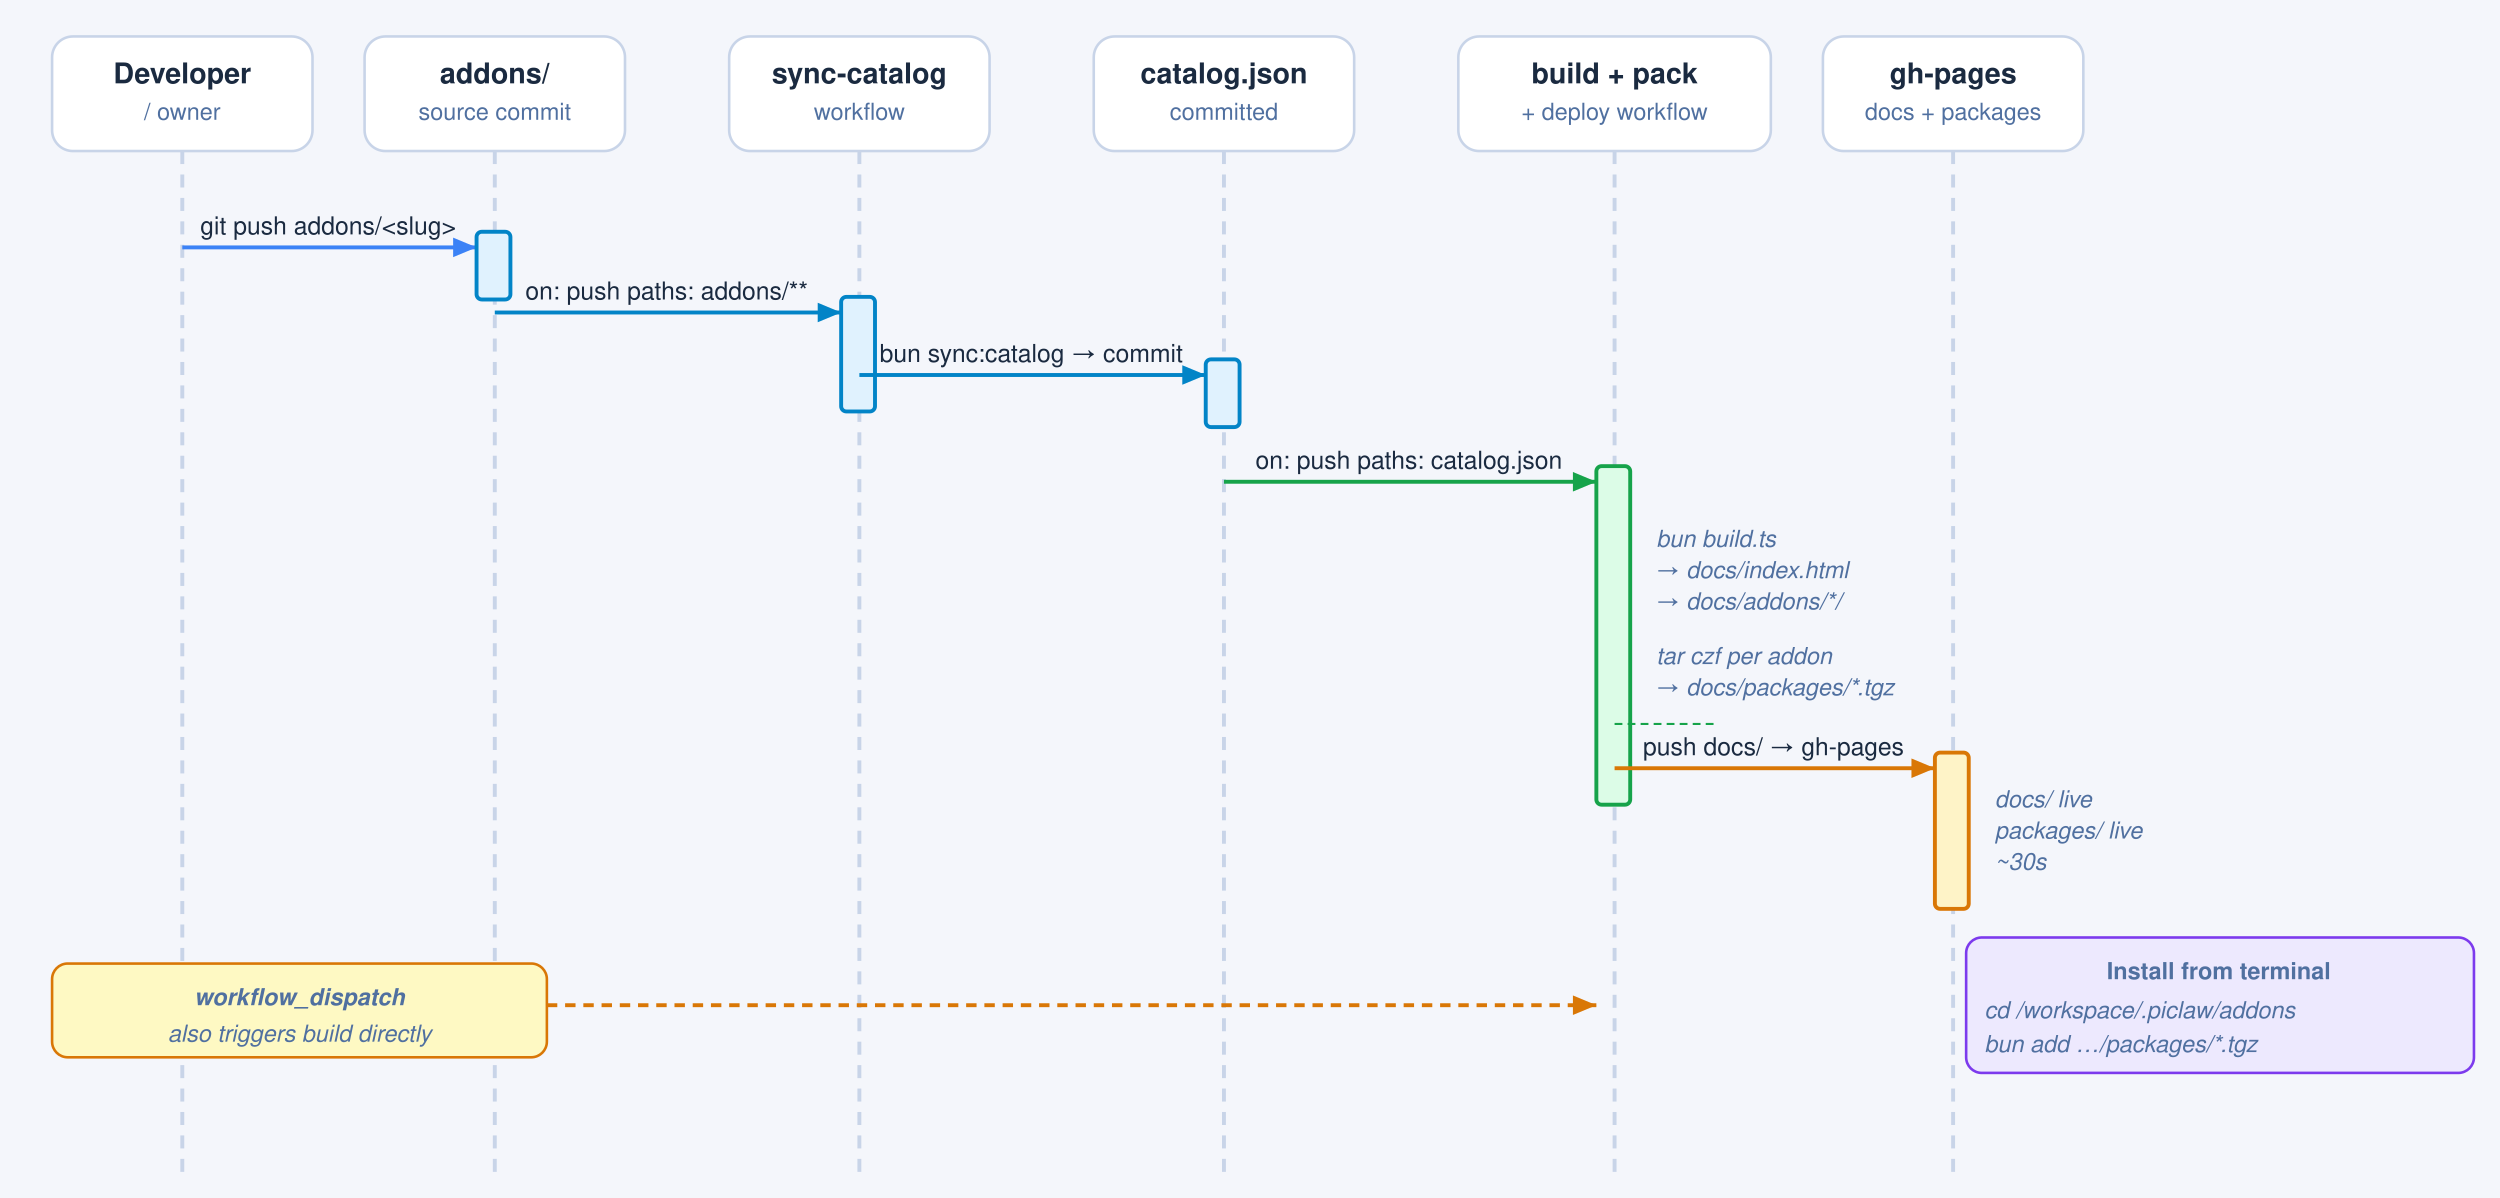
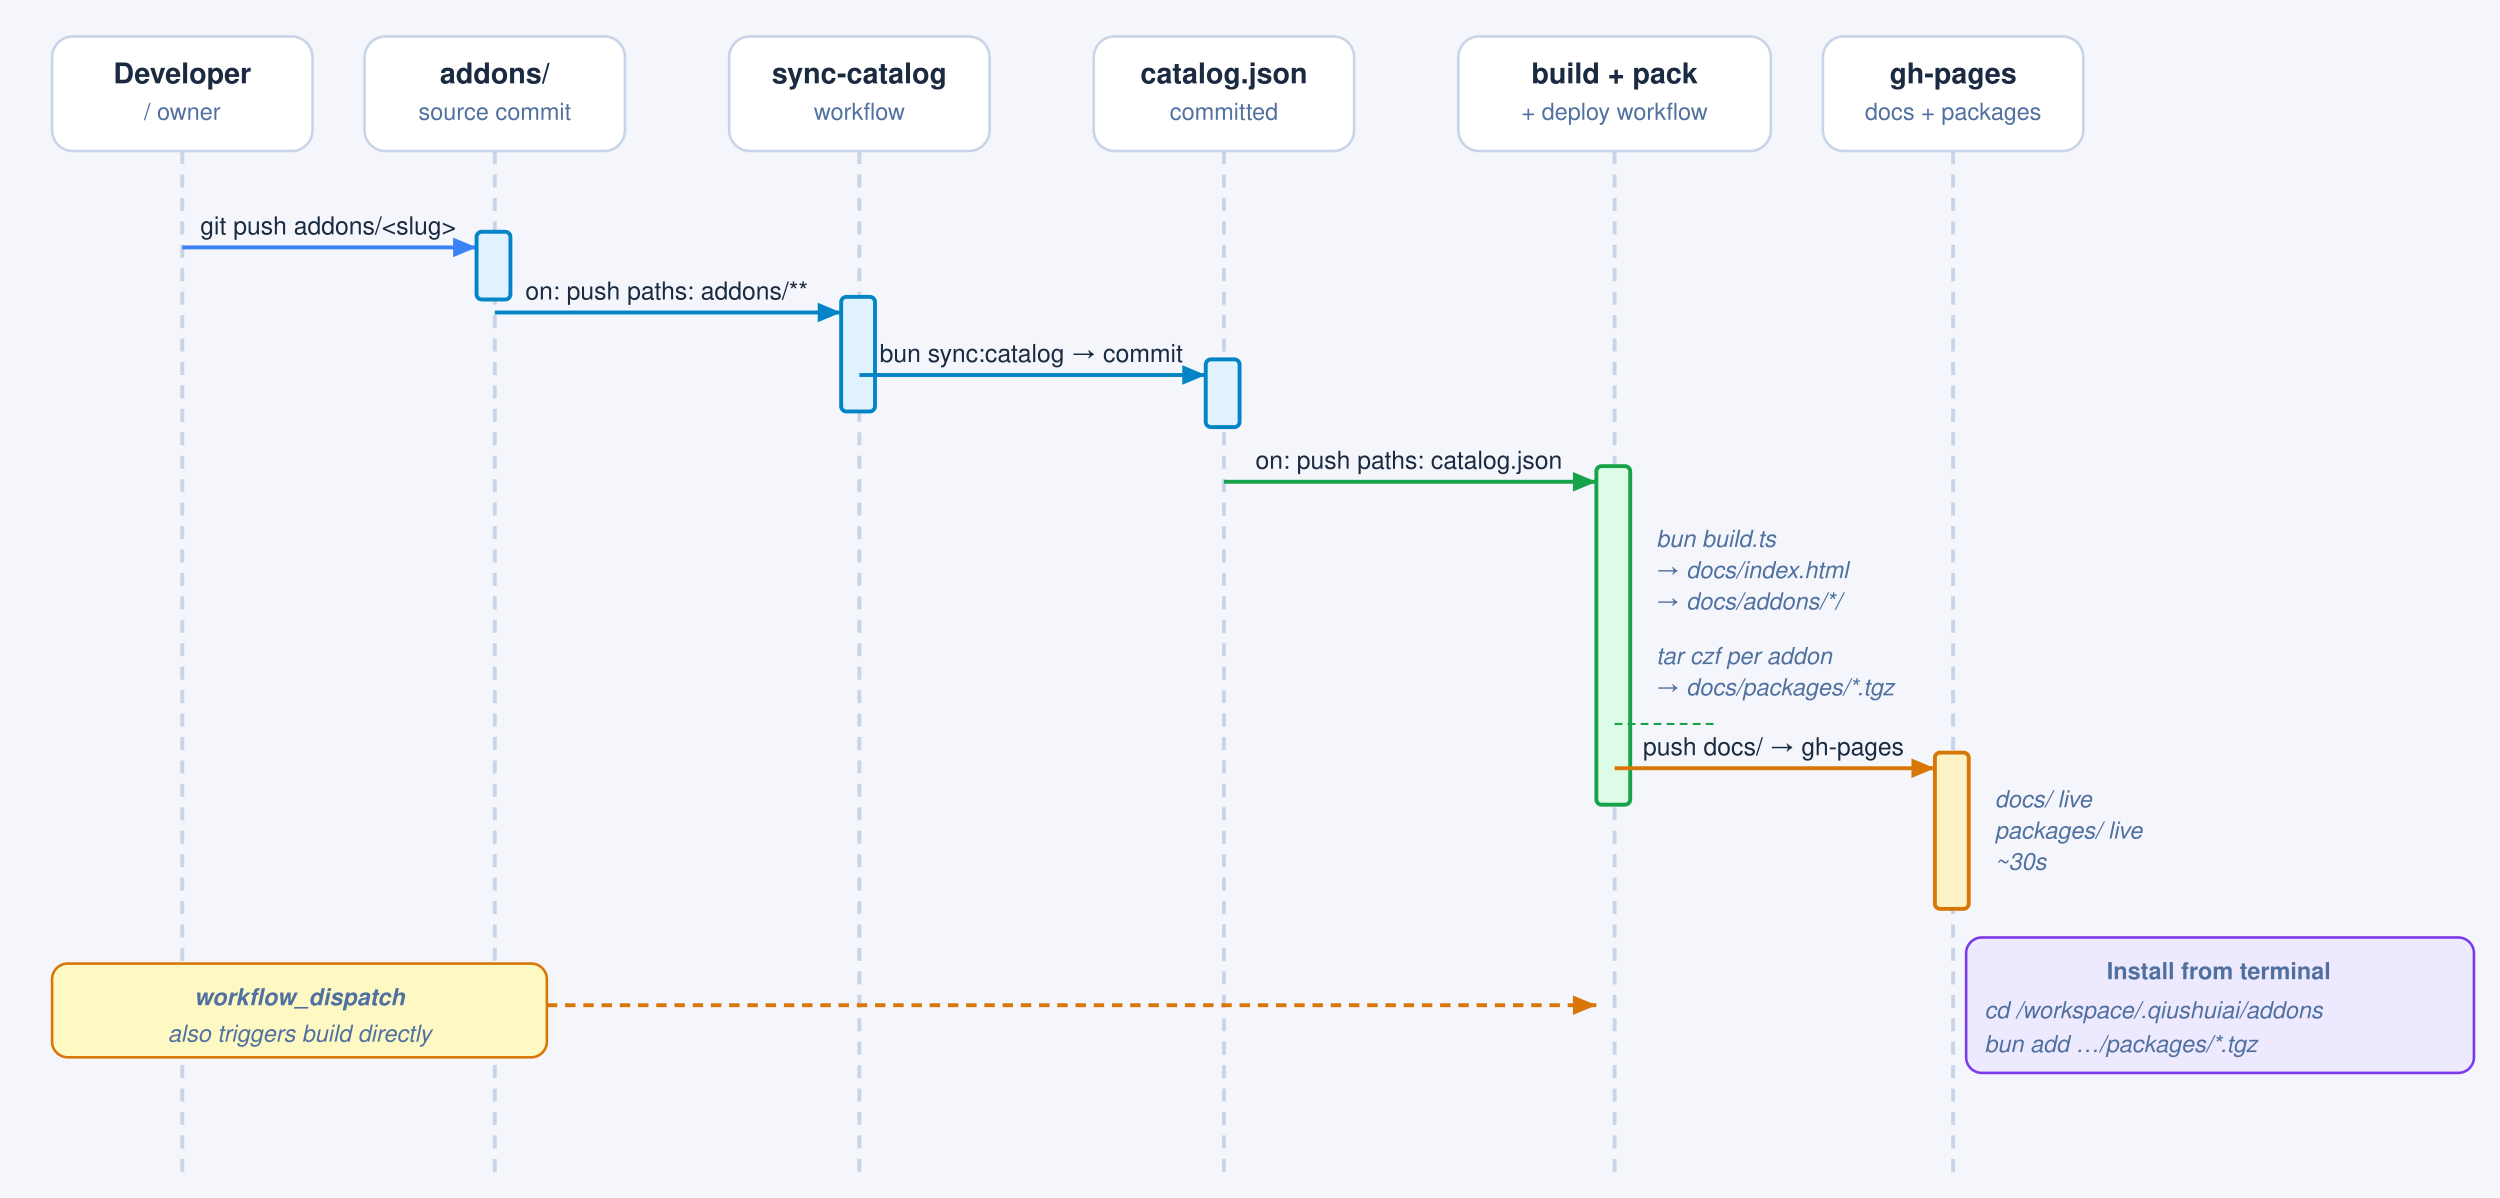
<svg xmlns="http://www.w3.org/2000/svg" viewBox="0 0 960 460" font-family="-apple-system,'Segoe UI',Helvetica,sans-serif">
  <style>
    .bg   { fill:#f4f6fb }
    .lane { fill:#fff; stroke:#c8d4e8; stroke-width:1 }
    .lbl  { font-size:11px; font-weight:700; fill:#1a2a40; text-anchor:middle }
    .sub  { font-size:9px; fill:#5070a0; text-anchor:middle }
    .life { stroke:#c8d4e8; stroke-width:1.5; stroke-dasharray:5,4 }
    .act2 { fill:#e0f2fe; stroke:#0284c7; stroke-width:1.5 }
    .act3 { fill:#dcfce7; stroke:#16a34a; stroke-width:1.5 }
    .act4 { fill:#fef3c7; stroke:#d97706; stroke-width:1.5 }
    .act5 { fill:#ede9fe; stroke:#7c3aed; stroke-width:1.5 }
    .msg  { font-size:9.5px; fill:#1a2a40 }
    .note { font-size:9px; fill:#5070a0; font-style:italic }
  </style>
  <defs>
    <marker id="a1" markerWidth="7" markerHeight="7" refX="6" refY="3.5" orient="auto">
      <path d="M0,1 L6,3.5 L0,6z" fill="#3b82f6" />
    </marker>
    <marker id="a2" markerWidth="7" markerHeight="7" refX="6" refY="3.5" orient="auto">
      <path d="M0,1 L6,3.5 L0,6z" fill="#0284c7" />
    </marker>
    <marker id="a3" markerWidth="7" markerHeight="7" refX="6" refY="3.5" orient="auto">
      <path d="M0,1 L6,3.5 L0,6z" fill="#16a34a" />
    </marker>
    <marker id="a4" markerWidth="7" markerHeight="7" refX="6" refY="3.5" orient="auto">
      <path d="M0,1 L6,3.5 L0,6z" fill="#d97706" />
    </marker>
    <marker id="a5" markerWidth="7" markerHeight="7" refX="6" refY="3.5" orient="auto">
      <path d="M0,1 L6,3.5 L0,6z" fill="#7c3aed" />
    </marker>
  </defs>
  <rect class="bg" width="960" height="460" />
  <rect x="20" y="14" width="100" height="44" rx="8" class="lane" />
  <text x="70" y="32" class="lbl">Developer</text>
  <text x="70" y="46" class="sub">/ owner</text>
  <rect x="140" y="14" width="100" height="44" rx="8" class="lane" />
  <text x="190" y="32" class="lbl">addons/</text>
  <text x="190" y="46" class="sub">source commit</text>
  <rect x="280" y="14" width="100" height="44" rx="8" class="lane" />
  <text x="330" y="32" class="lbl">sync-catalog</text>
  <text x="330" y="46" class="sub">workflow</text>
  <rect x="420" y="14" width="100" height="44" rx="8" class="lane" />
  <text x="470" y="32" class="lbl">catalog.json</text>
  <text x="470" y="46" class="sub">committed</text>
  <rect x="560" y="14" width="120" height="44" rx="8" class="lane" />
  <text x="620" y="32" class="lbl">build + pack</text>
  <text x="620" y="46" class="sub">+ deploy workflow</text>
  <rect x="700" y="14" width="100" height="44" rx="8" class="lane" />
  <text x="750" y="32" class="lbl">gh-pages</text>
  <text x="750" y="46" class="sub">docs + packages</text>
  <line x1="70" y1="58" x2="70" y2="450" class="life" />
  <line x1="190" y1="58" x2="190" y2="450" class="life" />
  <line x1="330" y1="58" x2="330" y2="450" class="life" />
  <line x1="470" y1="58" x2="470" y2="450" class="life" />
  <line x1="620" y1="58" x2="620" y2="450" class="life" />
  <line x1="750" y1="58" x2="750" y2="450" class="life" />
  <line x1="70" y1="95" x2="183" y2="95" stroke="#3b82f6" fill="none" stroke-width="1.5" marker-end="url(#a1)" />
  <text x="126" y="90" class="msg" text-anchor="middle">git push addons/&lt;slug&gt;</text>
  <rect x="183" y="89" width="13" height="26" rx="2" class="act2" />
  <line x1="190" y1="120" x2="323" y2="120" stroke="#0284c7" fill="none" stroke-width="1.5" marker-end="url(#a2)" />
  <text x="256" y="115" class="msg" text-anchor="middle">on: push paths: addons/**</text>
  <rect x="323" y="114" width="13" height="44" rx="2" class="act2" />
  <line x1="330" y1="144" x2="463" y2="144" stroke="#0284c7" fill="none" stroke-width="1.5" marker-end="url(#a2)" />
  <text x="396" y="139" class="msg" text-anchor="middle">bun sync:catalog → commit</text>
  <rect x="463" y="138" width="13" height="26" rx="2" class="act2" />
  <line x1="470" y1="185" x2="613" y2="185" stroke="#16a34a" fill="none" stroke-width="1.5" marker-end="url(#a3)" />
  <text x="541" y="180" class="msg" text-anchor="middle">on: push paths: catalog.json</text>
  <rect x="613" y="179" width="13" height="130" rx="2" class="act3" />
  <text x="636" y="210" class="note">bun build.ts</text>
  <text x="636" y="222" class="note">→ docs/index.html</text>
  <text x="636" y="234" class="note">→ docs/addons/*/</text>
  <text x="636" y="255" class="note">tar czf per addon</text>
  <text x="636" y="267" class="note">→ docs/packages/*.tgz</text>
  <line x1="620" y1="278" x2="660" y2="278" stroke="#16a34a" stroke-width="0.8" stroke-dasharray="3,2" />
  <line x1="620" y1="295" x2="743" y2="295" stroke="#d97706" fill="none" stroke-width="1.5" marker-end="url(#a4)" />
  <text x="681" y="290" class="msg" text-anchor="middle">push docs/ → gh-pages</text>
  <rect x="743" y="289" width="13" height="60" rx="2" class="act4" />
  <text x="766" y="310" class="note">docs/ live</text>
  <text x="766" y="322" class="note">packages/ live</text>
  <text x="766" y="334" class="note">~30s</text>
  <rect x="20" y="370" width="190" height="36" rx="6" fill="#fef9c3" stroke="#d97706" stroke-width="1" />
  <text x="115" y="386" class="note" text-anchor="middle" font-style="normal" font-weight="700" fill="#92400e">workflow_dispatch</text>
  <text x="115" y="400" class="note" text-anchor="middle" fill="#92400e">also triggers build directly</text>
  <line x1="210" y1="386" x2="613" y2="386" stroke="#d97706" stroke-width="1.5" stroke-dasharray="4,3" marker-end="url(#a4)" />
  <rect x="755" y="360" width="195" height="52" rx="6" fill="#ede9fe" stroke="#7c3aed" stroke-width="1" />
  <text x="852" y="376" class="sub" text-anchor="middle" font-weight="700" fill="#5b21b6">Install from terminal</text>
-   <text x="762" y="391" class="note" fill="#5b21b6">cd /workspace/.piclaw/addons</text>
+   <text x="762" y="391" class="note" fill="#5b21b6">cd /workspace/.qiushuiai/addons</text>
  <text x="762" y="404" class="note" fill="#5b21b6">bun add …/packages/*.tgz</text>
</svg>
